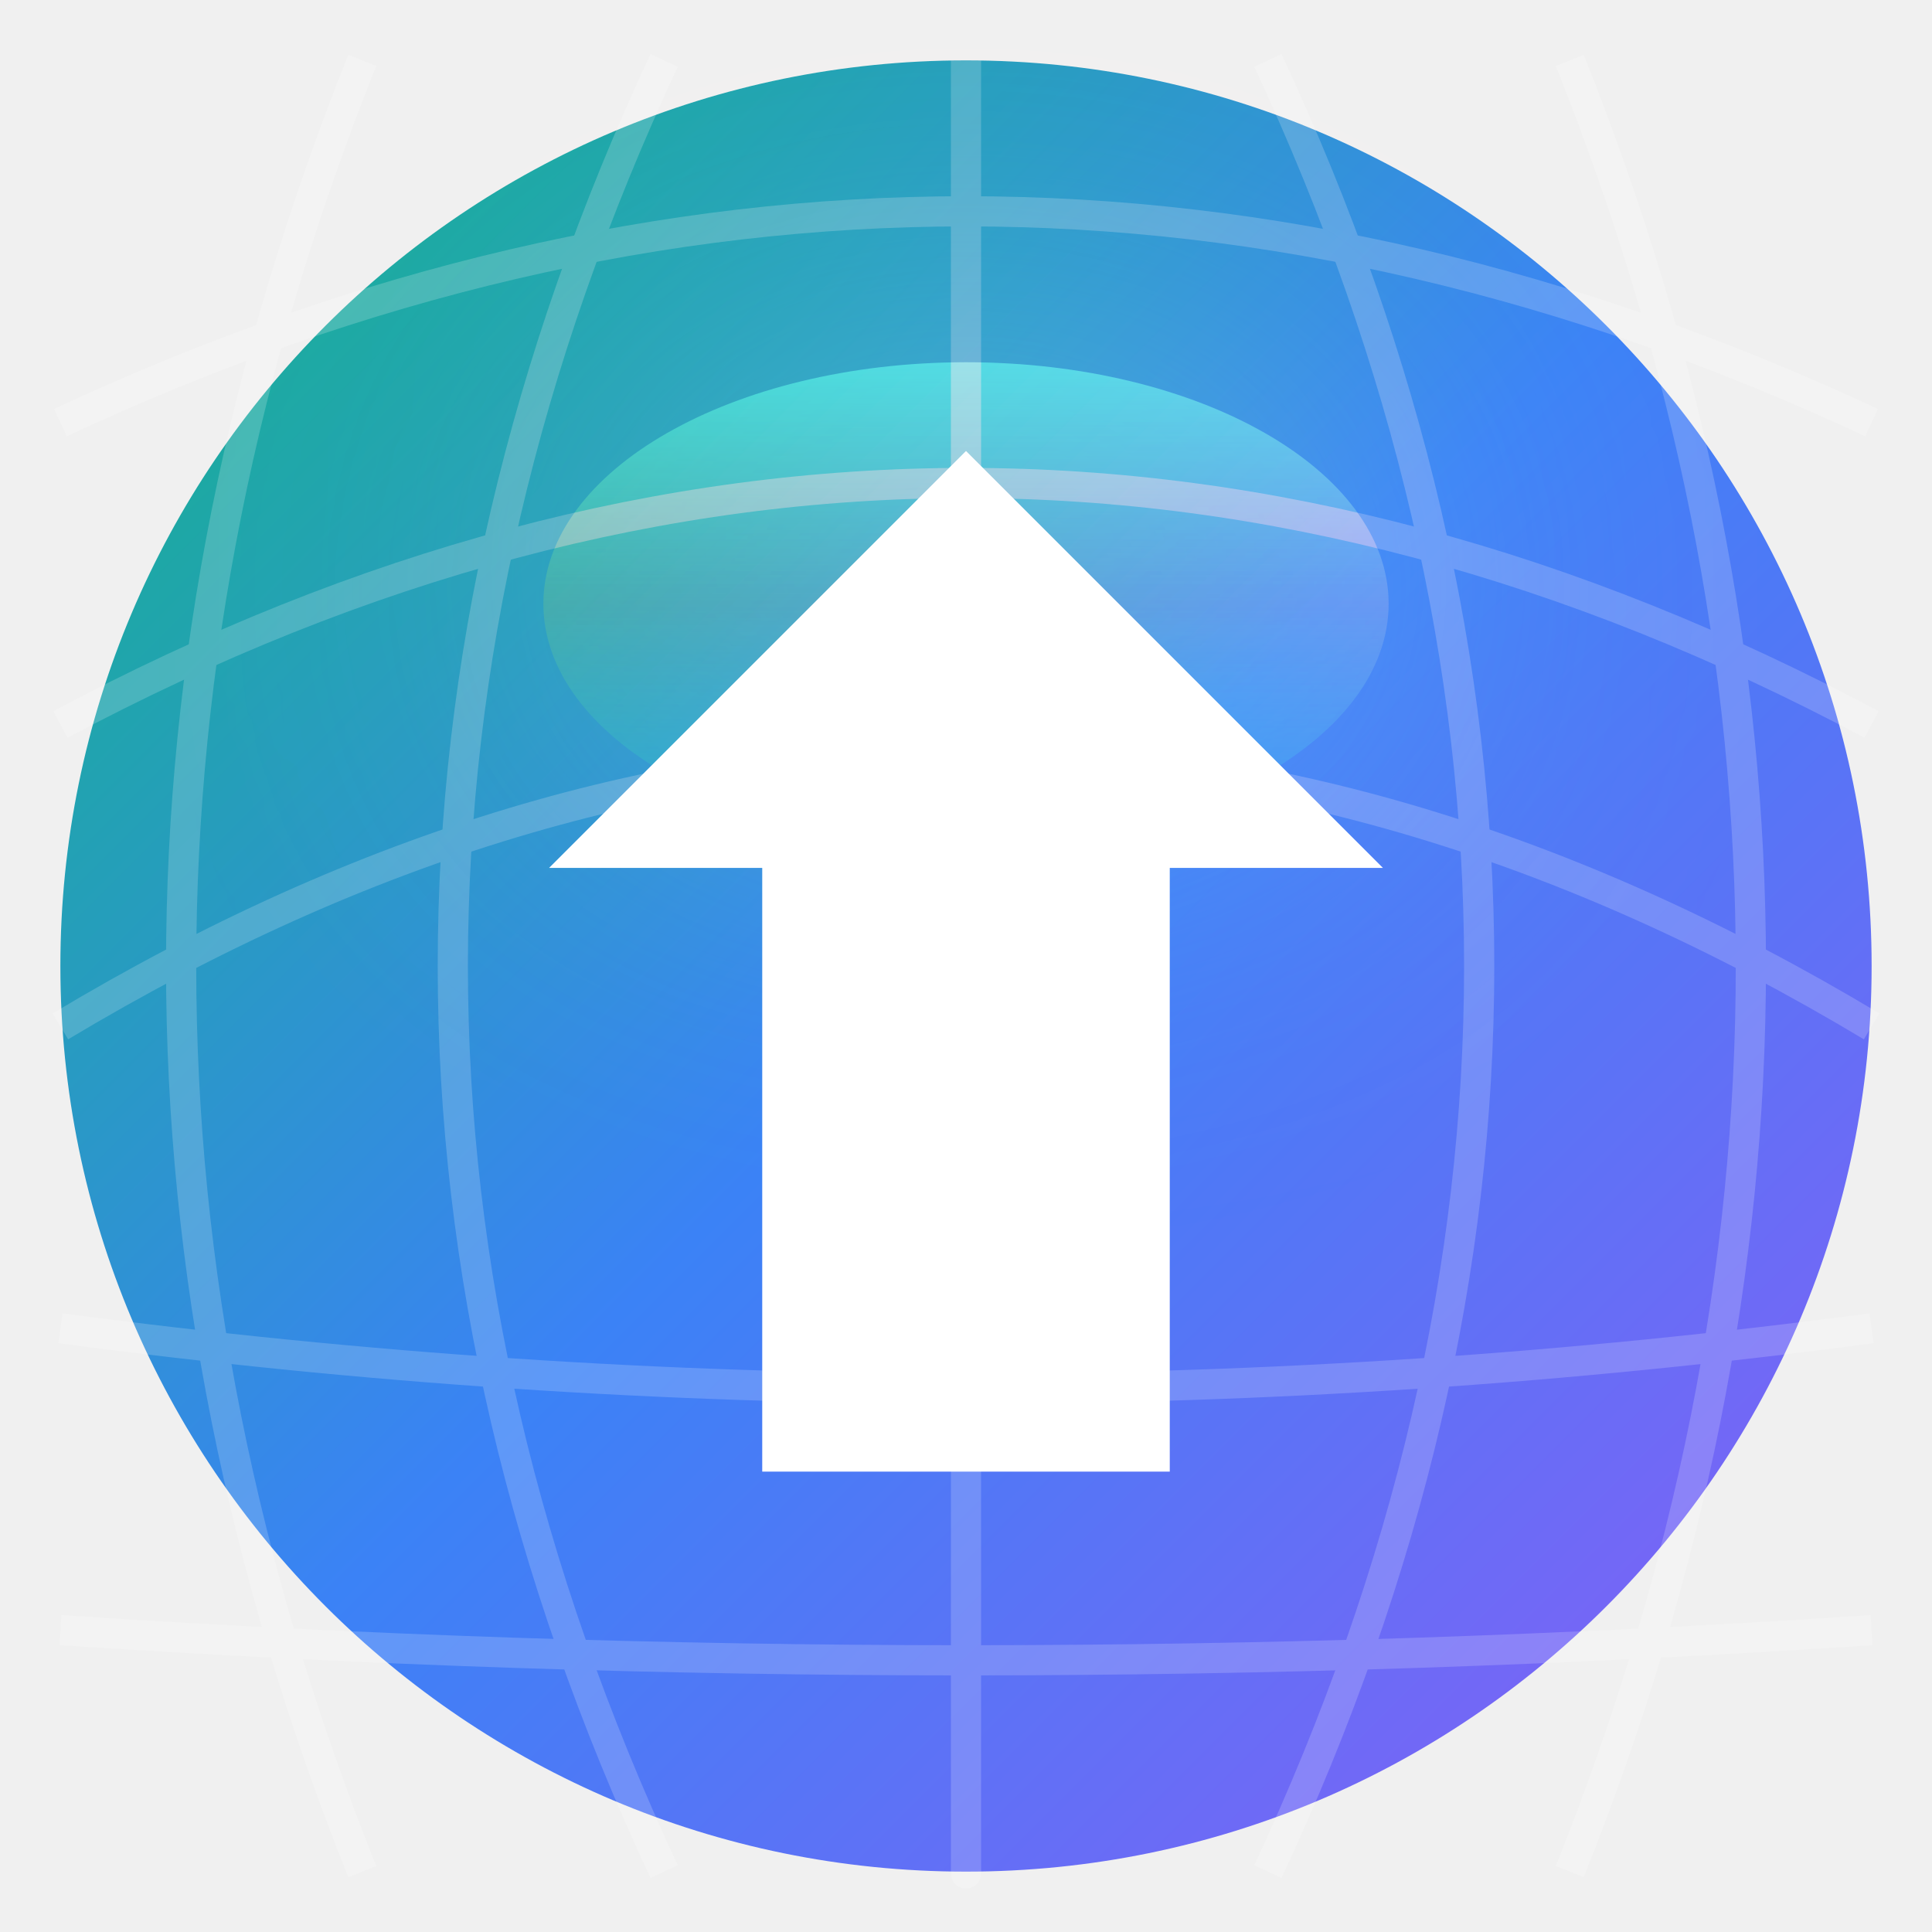
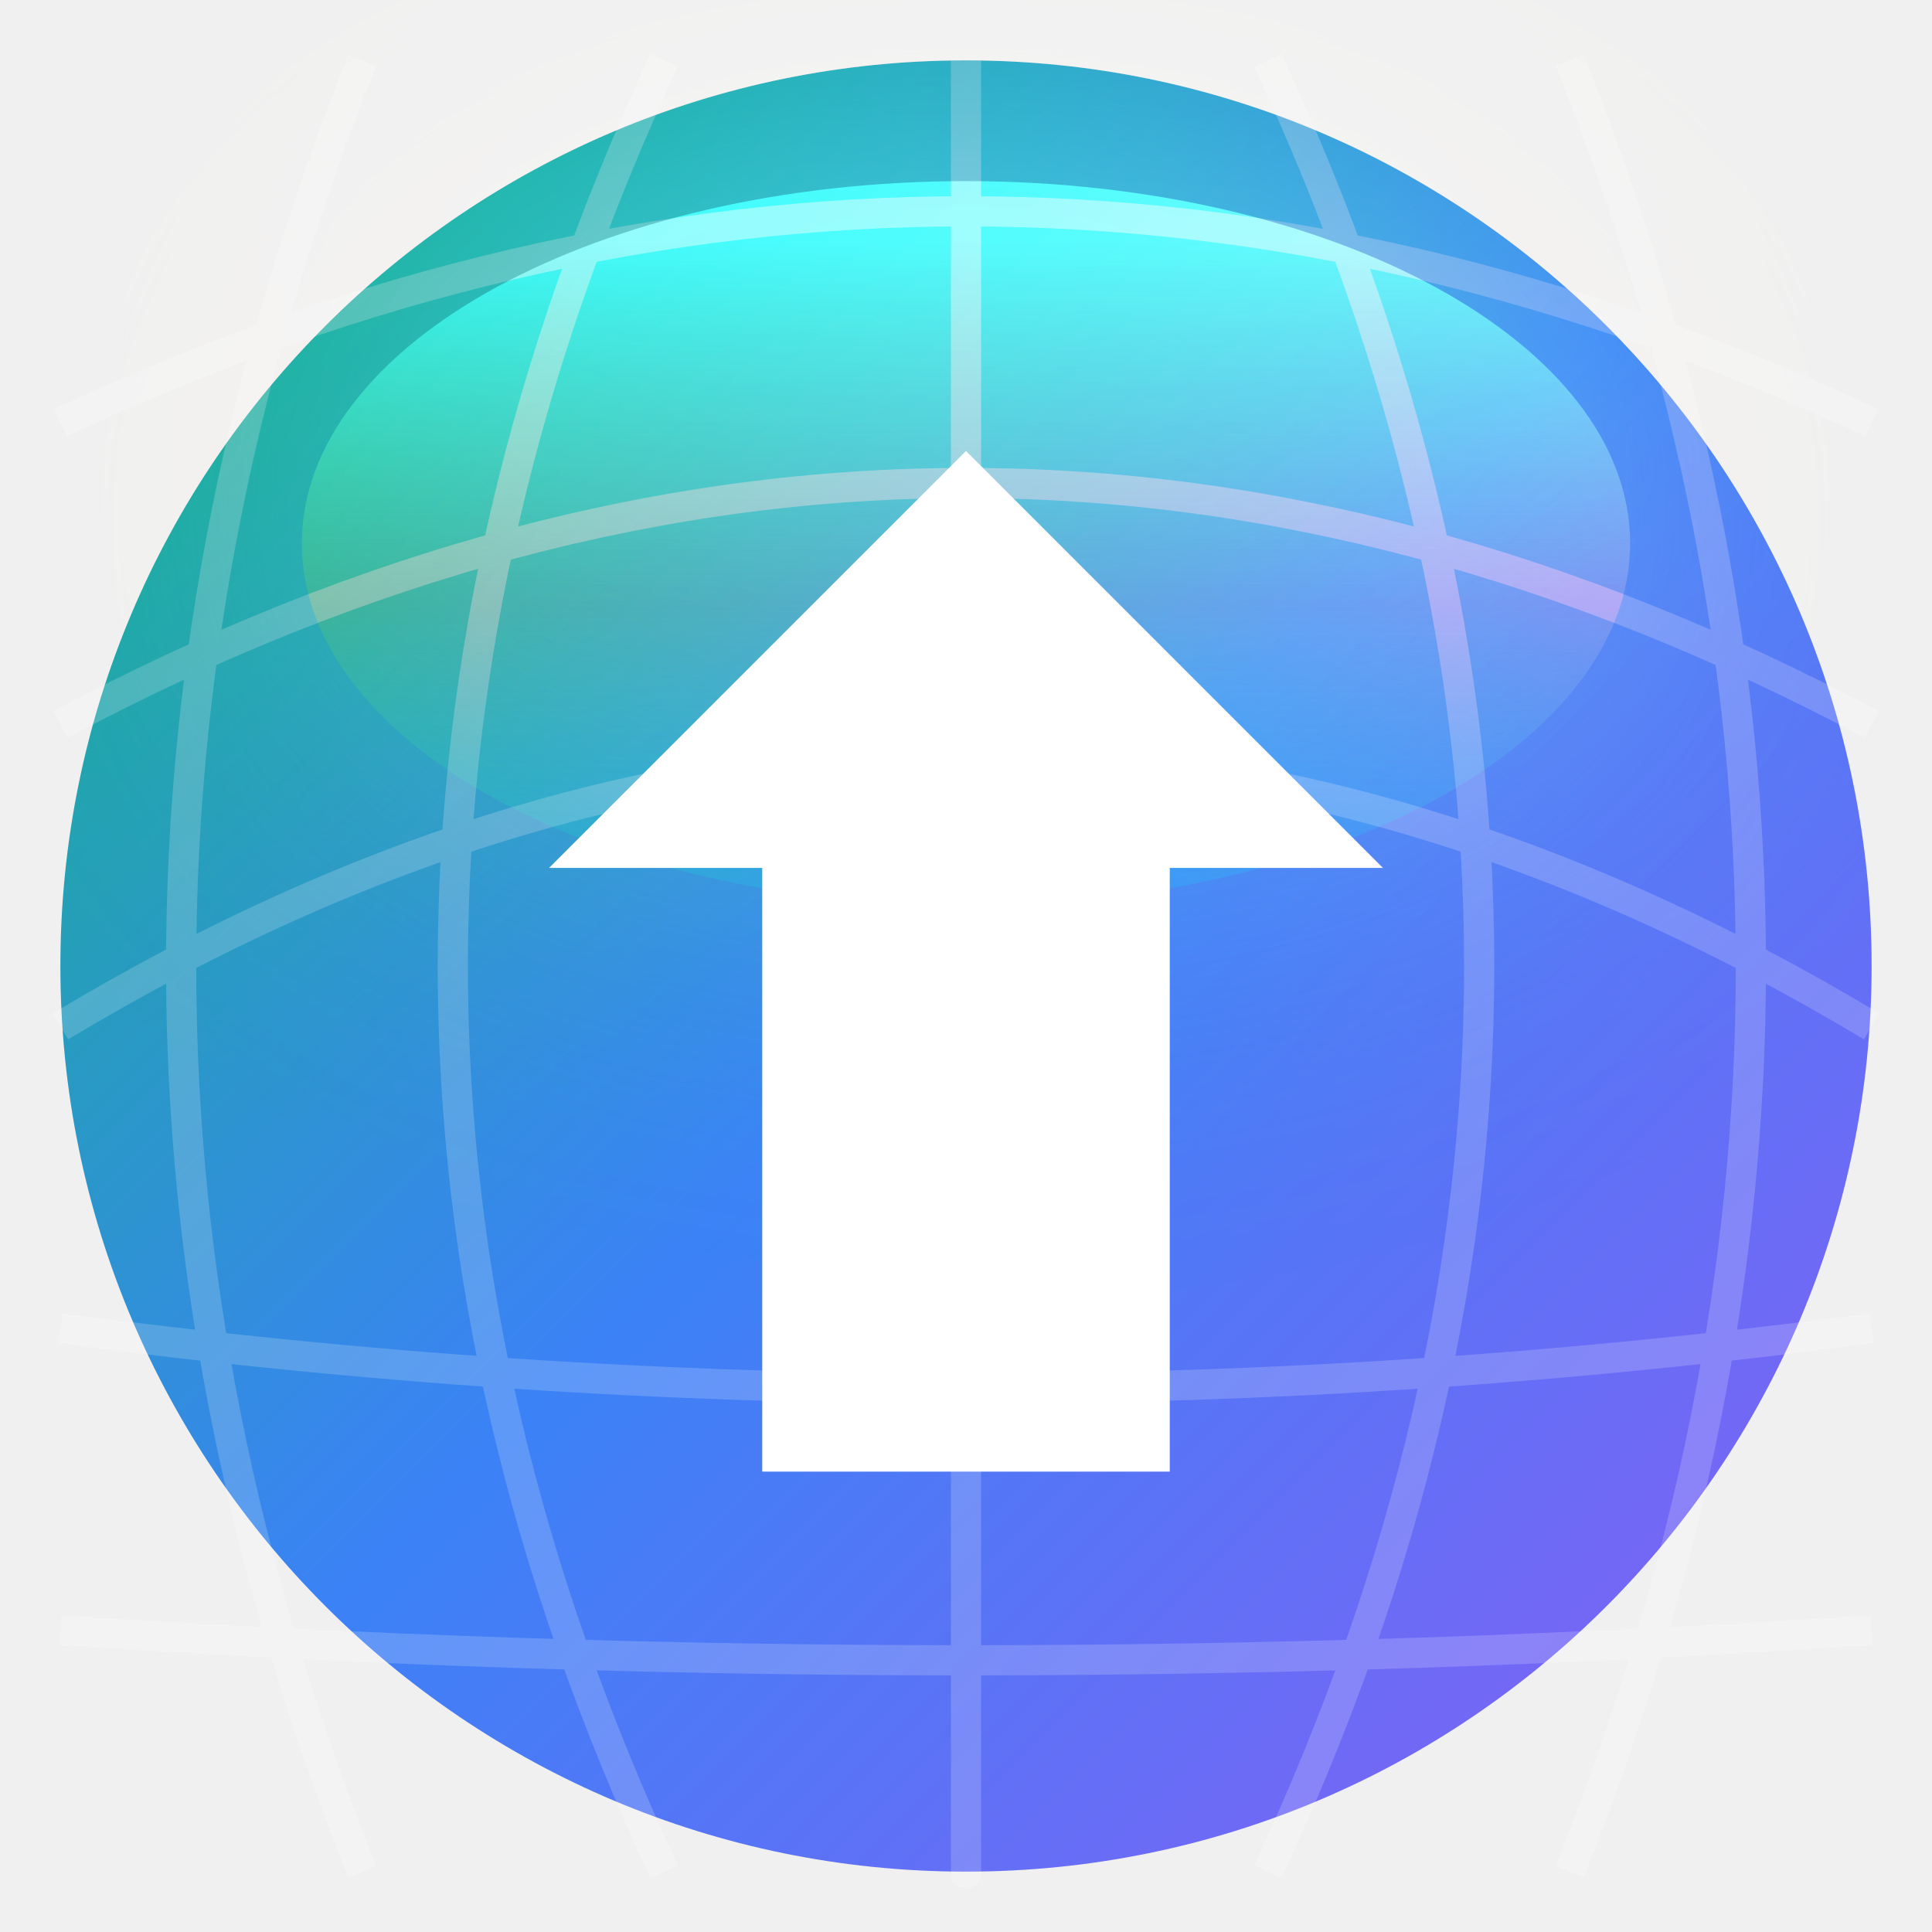
<svg xmlns="http://www.w3.org/2000/svg" viewBox="0 0 64 64">
  <defs>
    <linearGradient id="bgGradient" x1="0%" y1="0%" x2="100%" y2="100%">
      <stop offset="0%" style="stop-color:#10b981" />
      <stop offset="50%" style="stop-color:#3b82f6" />
      <stop offset="100%" style="stop-color:#8b5cf6" />
    </linearGradient>
  </defs>
  <circle cx="32" cy="32" r="30" fill="url(#bgGradient)" />
  <g opacity="0.18">
    <path d="M12,2 Q0,32 12,62" stroke="#fff" stroke-width="1" fill="none" />
    <path d="M22,2 Q8,32 22,62" stroke="#fff" stroke-width="1" fill="none" />
    <path d="M32,2 Q32,64 32,62" stroke="#fff" stroke-width="1" fill="none" />
    <path d="M42,2 Q56,32 42,62" stroke="#fff" stroke-width="1" fill="none" />
    <path d="M52,2 Q64,32 52,62" stroke="#fff" stroke-width="1" fill="none" />
    <path d="M2,14 Q32,0 62,14" stroke="#fff" stroke-width="1" fill="none" />
    <path d="M2,24 Q32,8 62,24" stroke="#fff" stroke-width="1" fill="none" />
    <path d="M2,34 Q32,16 62,34" stroke="#fff" stroke-width="1" fill="none" />
    <path d="M2,44 Q32,48 62,44" stroke="#fff" stroke-width="1" fill="none" />
    <path d="M2,54 Q32,56 62,54" stroke="#fff" stroke-width="1" fill="none" />
  </g>
  <linearGradient id="arrowTopGlow" x1="32" y1="8" x2="32" y2="48" gradientUnits="userSpaceOnUse">
    <stop offset="0%" stop-color="#fff" stop-opacity="0.95" />
    <stop offset="30%" stop-color="#f59e42" stop-opacity="0.7" />
    <stop offset="60%" stop-color="#10b981" stop-opacity="0.3" />
    <stop offset="100%" stop-color="#3b82f6" stop-opacity="0" />
  </linearGradient>
  <filter id="arrowGlowFilter" x="0" y="0" width="64" height="64" filterUnits="userSpaceOnUse">
    <feGaussianBlur stdDeviation="7" result="blur" />
    <feMerge>
      <feMergeNode in="blur" />
      <feMergeNode in="SourceGraphic" />
    </feMerge>
  </filter>
-   <ellipse cx="32" cy="20" rx="14" ry="8" fill="url(#arrowTopGlow)" style="mix-blend-mode:overlay;" filter="url(#arrowGlowFilter)" />
+   <ellipse cx="32" cy="18" rx="22" ry="12" fill="url(#arrowTopGlow)" style="mix-blend-mode:overlay;" filter="url(#arrowGlowFilter)" />
  <path d="M 32 16 L 20 28 L 26 28 L 26 48 L 38 48 L 38 28 L 44 28 Z" fill="#fff" stroke="#fff" stroke-width="1.5" />
</svg>
